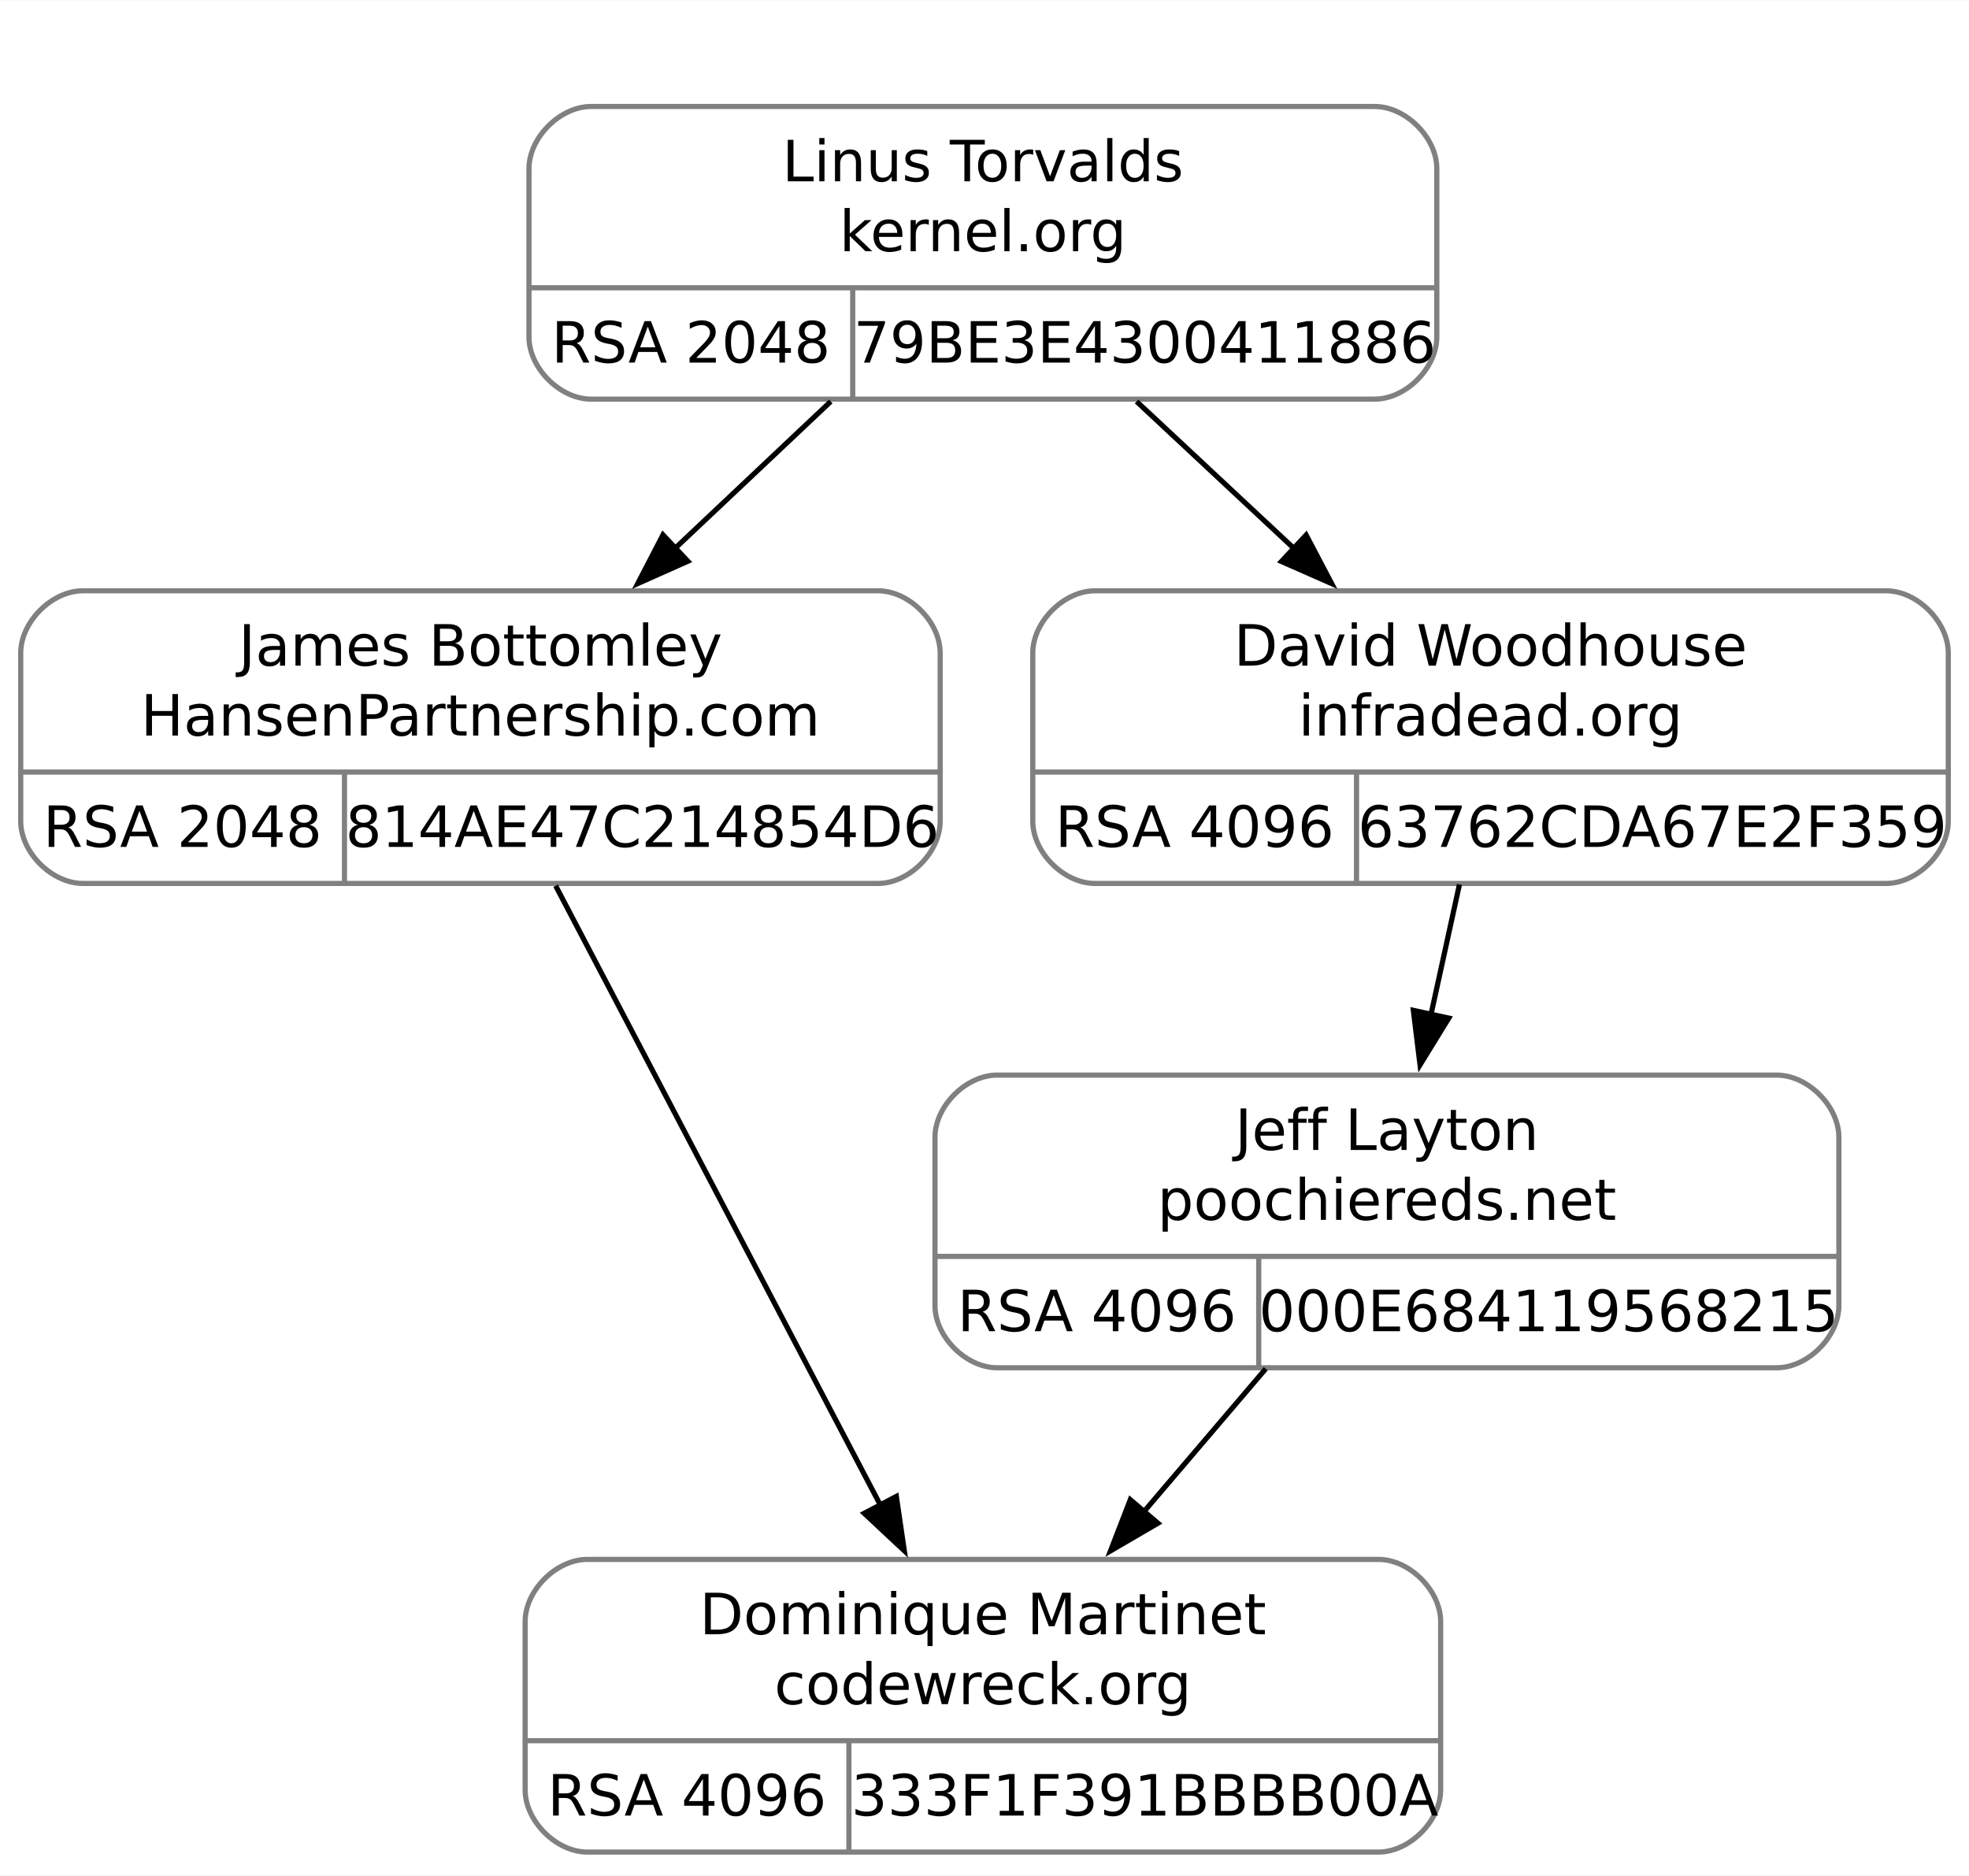
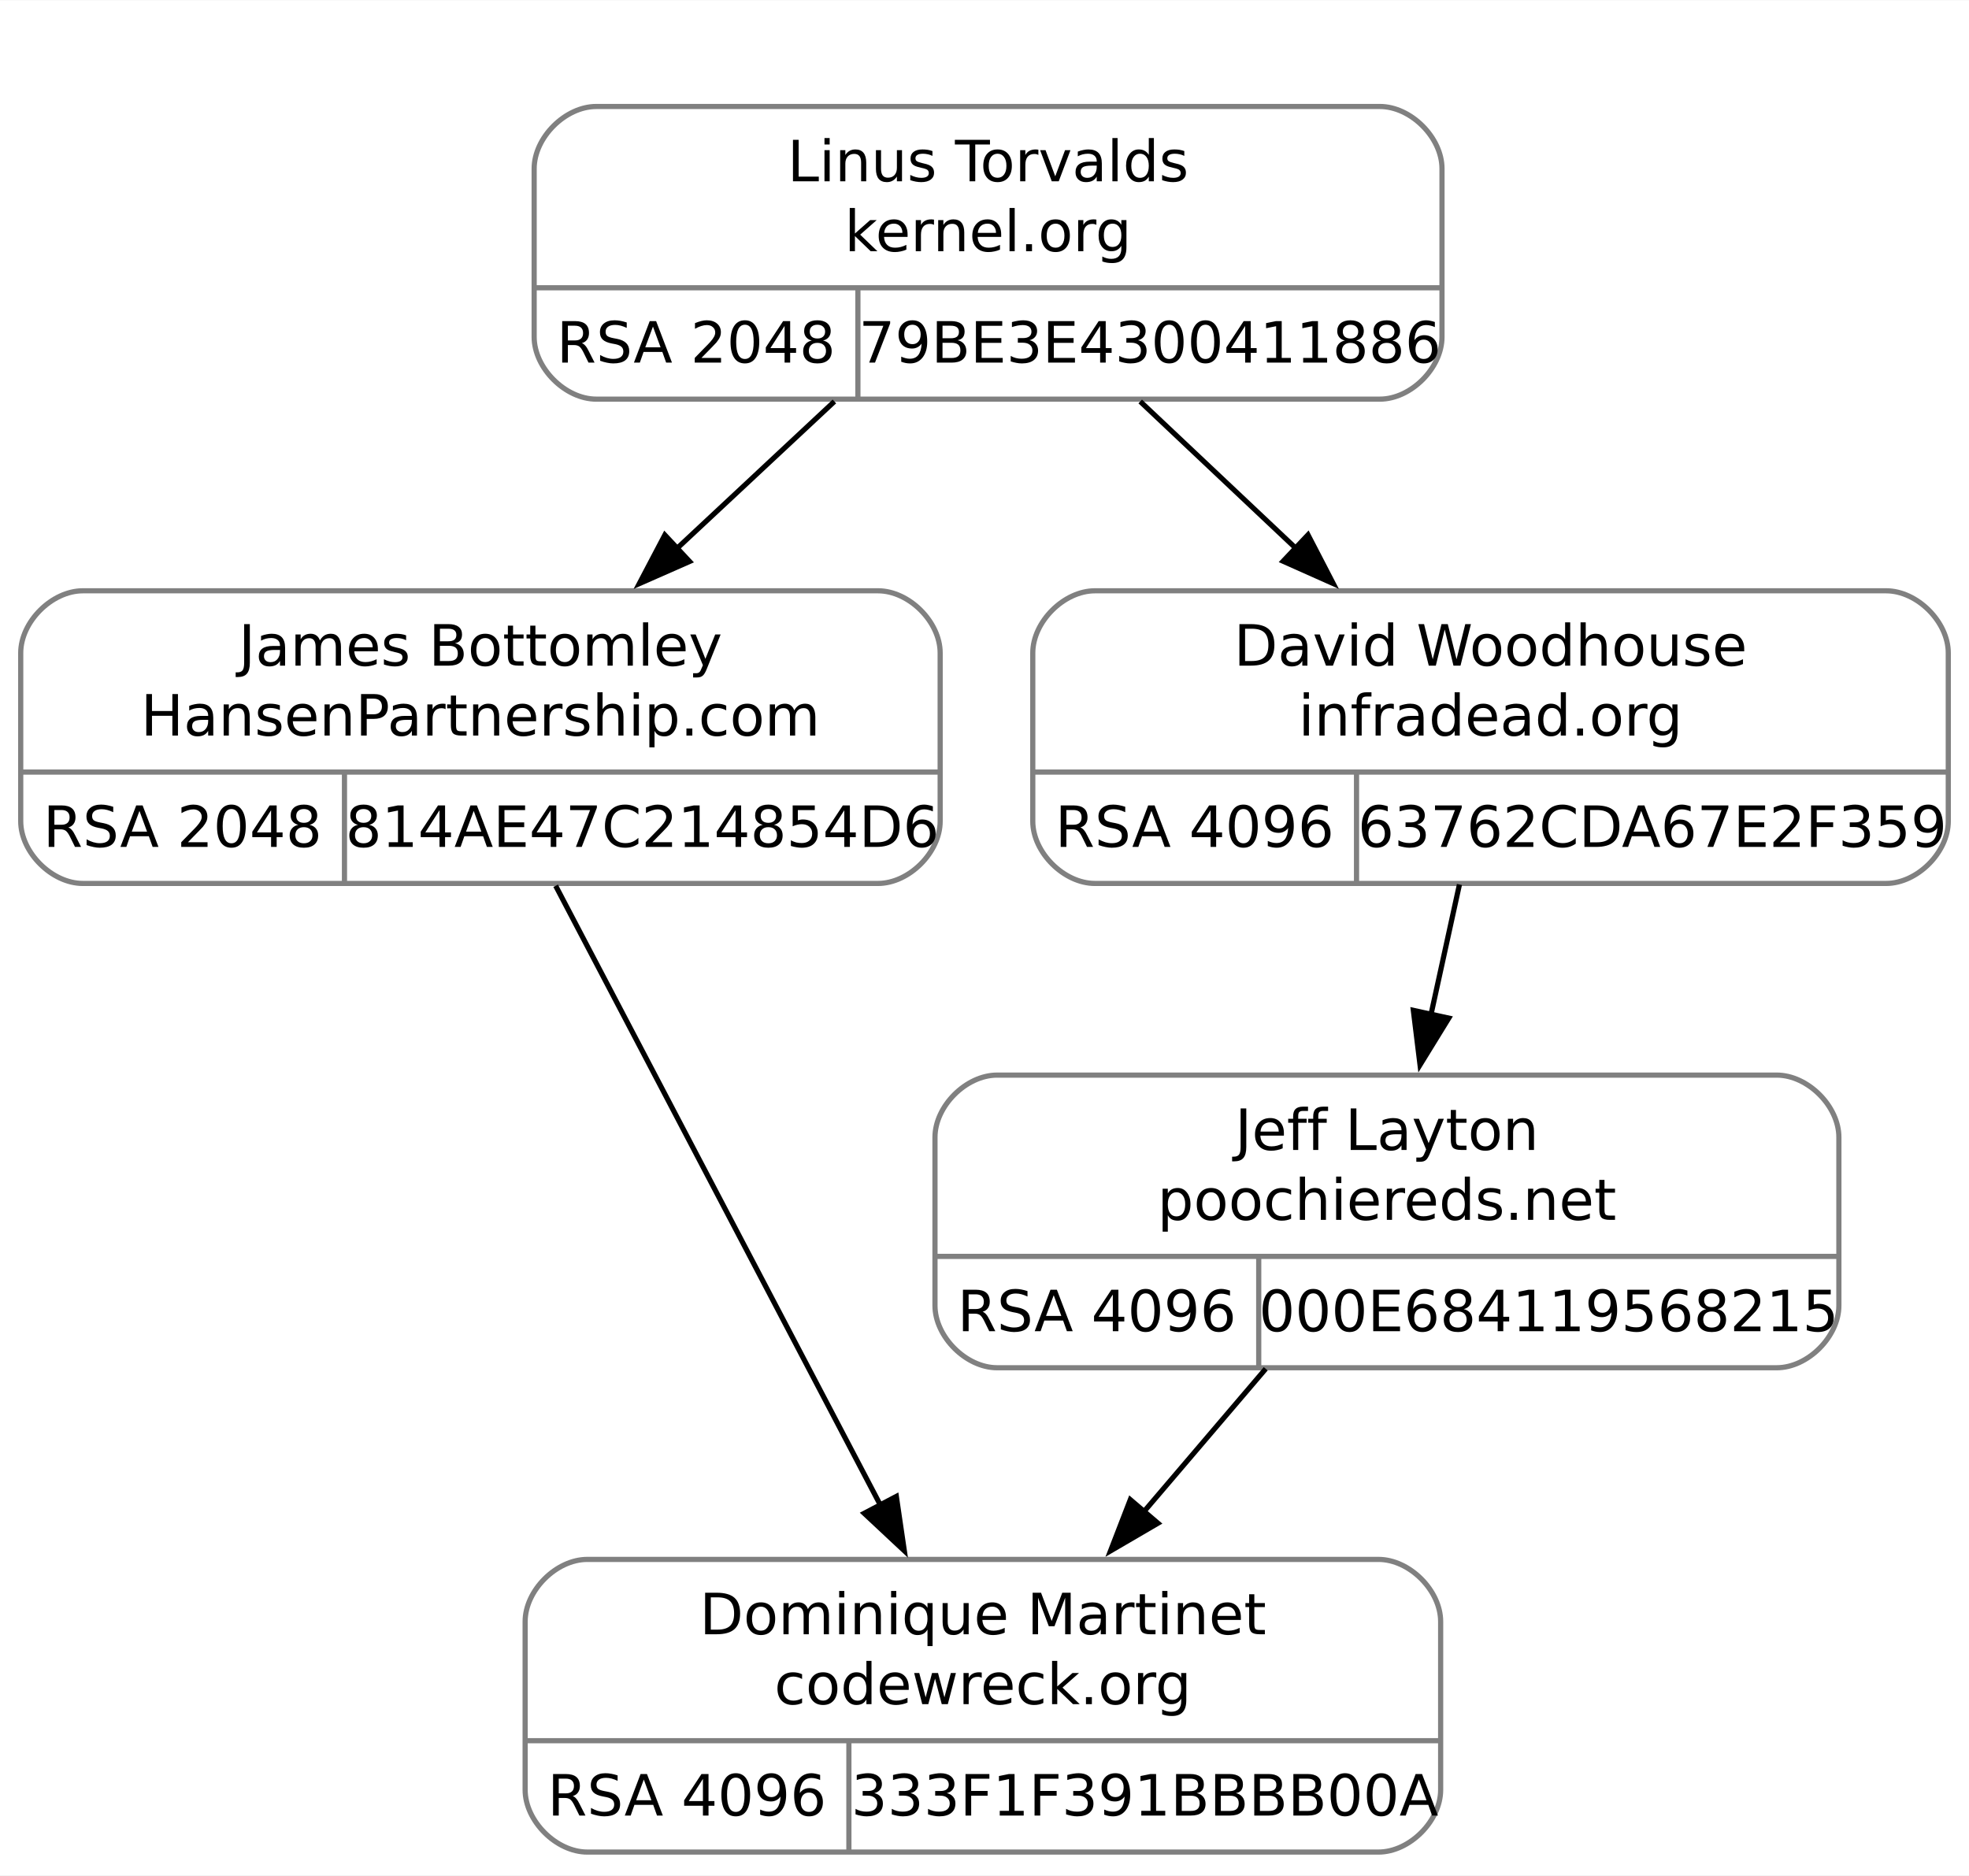
<svg xmlns="http://www.w3.org/2000/svg" width="380pt" height="362pt" viewBox="0.00 0.00 380.12 362.00">
  <g id="graph0" class="graph" transform="scale(1 1) rotate(0) translate(4 358)">
    <polygon fill="white" stroke="none" points="-4,4 -4,-358 376.12,-358 376.12,4 -4,4" />
    <g id="clust1" class="cluster">
-       <polygon fill="none" stroke="white" points="89.75,-272.5 89.75,-346 281.75,-346 281.75,-272.5 89.75,-272.5" />
+       <polygon fill="none" stroke="white" points="90.75,-272.5 90.75,-346 282.75,-346 282.75,-272.5 90.75,-272.5" />
    </g>
    <g id="node1" class="node">
      <path fill="none" stroke="gray" d="M12,-187.5C12,-187.5 165.5,-187.5 165.5,-187.5 171.5,-187.5 177.5,-193.5 177.5,-199.5 177.5,-199.5 177.5,-232 177.5,-232 177.5,-238 171.5,-244 165.5,-244 165.5,-244 12,-244 12,-244 6,-244 0,-238 0,-232 0,-232 0,-199.5 0,-199.5 0,-193.5 6,-187.5 12,-187.5" />
      <text text-anchor="middle" x="88.75" y="-229.55" font-family="droid sans,dejavu sans,helvetica" font-size="11.00">James Bottomley</text>
      <text text-anchor="middle" x="88.75" y="-216.05" font-family="droid sans,dejavu sans,helvetica" font-size="11.00">HansenPartnership.com</text>
      <polyline fill="none" stroke="gray" points="0,-209 177.5,-209" />
      <text text-anchor="middle" x="31.25" y="-194.55" font-family="droid sans,dejavu sans,helvetica" font-size="11.00">RSA 2048</text>
      <polyline fill="none" stroke="gray" points="62.5,-187.5 62.5,-209" />
      <text text-anchor="middle" x="120" y="-194.55" font-family="droid sans,dejavu sans,helvetica" font-size="11.00">814AE47C214854D6</text>
    </g>
    <g id="node3" class="node">
      <path fill="none" stroke="gray" d="M109.38,-0.5C109.38,-0.5 262.12,-0.5 262.12,-0.5 268.12,-0.5 274.12,-6.5 274.12,-12.5 274.12,-12.5 274.12,-45 274.12,-45 274.12,-51 268.12,-57 262.12,-57 262.12,-57 109.38,-57 109.38,-57 103.38,-57 97.38,-51 97.38,-45 97.38,-45 97.38,-12.5 97.38,-12.5 97.38,-6.5 103.38,-0.5 109.38,-0.5" />
      <text text-anchor="middle" x="185.75" y="-42.55" font-family="droid sans,dejavu sans,helvetica" font-size="11.00">Dominique Martinet</text>
      <text text-anchor="middle" x="185.75" y="-29.05" font-family="droid sans,dejavu sans,helvetica" font-size="11.00">codewreck.org</text>
      <polyline fill="none" stroke="gray" points="97.38,-22 274.12,-22" />
      <text text-anchor="middle" x="128.62" y="-7.55" font-family="droid sans,dejavu sans,helvetica" font-size="11.00">RSA 4096</text>
      <polyline fill="none" stroke="gray" points="159.88,-0.5 159.88,-22" />
      <text text-anchor="middle" x="217" y="-7.55" font-family="droid sans,dejavu sans,helvetica" font-size="11.00">333F1F391BBBB00A</text>
    </g>
    <g id="edge2" class="edge">
      <path fill="none" stroke="black" d="M103.27,-187.05C119.96,-155.22 147.45,-102.8 166.05,-67.31" />
      <polygon fill="black" stroke="black" points="169.04,-69.16 170.58,-58.67 162.84,-65.9 169.04,-69.16" />
    </g>
    <g id="node2" class="node">
-       <path fill="none" stroke="gray" d="M110.12,-281C110.12,-281 261.38,-281 261.38,-281 267.38,-281 273.38,-287 273.38,-293 273.38,-293 273.38,-325.5 273.38,-325.5 273.38,-331.5 267.38,-337.5 261.38,-337.5 261.38,-337.5 110.12,-337.5 110.12,-337.5 104.12,-337.5 98.12,-331.5 98.12,-325.5 98.12,-325.5 98.12,-293 98.12,-293 98.12,-287 104.12,-281 110.12,-281" />
-       <text text-anchor="middle" x="185.75" y="-323.05" font-family="droid sans,dejavu sans,helvetica" font-size="11.00">Linus Torvalds</text>
-       <text text-anchor="middle" x="185.75" y="-309.55" font-family="droid sans,dejavu sans,helvetica" font-size="11.00">kernel.org</text>
-       <polyline fill="none" stroke="gray" points="98.12,-302.5 273.38,-302.5" />
-       <text text-anchor="middle" x="129.38" y="-288.05" font-family="droid sans,dejavu sans,helvetica" font-size="11.00">RSA 2048</text>
-       <polyline fill="none" stroke="gray" points="160.62,-281 160.62,-302.5" />
-       <text text-anchor="middle" x="217" y="-288.05" font-family="droid sans,dejavu sans,helvetica" font-size="11.00">79BE3E4300411886</text>
+       <path fill="none" stroke="gray" d="M111.12,-281C111.12,-281 262.38,-281 262.38,-281 268.38,-281 274.38,-287 274.38,-293 274.38,-293 274.38,-325.5 274.38,-325.5 274.38,-331.5 268.38,-337.5 262.38,-337.5 262.38,-337.5 111.12,-337.5 111.12,-337.5 105.12,-337.5 99.12,-331.5 99.12,-325.5 99.12,-325.5 99.12,-293 99.12,-293 99.12,-287 105.12,-281 111.12,-281" />
+       <text text-anchor="middle" x="186.75" y="-323.05" font-family="droid sans,dejavu sans,helvetica" font-size="11.00">Linus Torvalds</text>
+       <text text-anchor="middle" x="186.75" y="-309.55" font-family="droid sans,dejavu sans,helvetica" font-size="11.00">kernel.org</text>
+       <polyline fill="none" stroke="gray" points="99.12,-302.5 274.38,-302.5" />
+       <text text-anchor="middle" x="130.38" y="-288.05" font-family="droid sans,dejavu sans,helvetica" font-size="11.00">RSA 2048</text>
+       <polyline fill="none" stroke="gray" points="161.62,-281 161.62,-302.5" />
+       <text text-anchor="middle" x="218" y="-288.05" font-family="droid sans,dejavu sans,helvetica" font-size="11.00">79BE3E4300411886</text>
    </g>
    <g id="edge1" class="edge">
-       <path fill="none" stroke="black" d="M156.38,-280.55C146.89,-271.59 136.22,-261.53 126.22,-252.1" />
-       <polygon fill="black" stroke="black" points="128.79,-249.71 119.12,-245.4 123.99,-254.8 128.79,-249.71" />
+       <path fill="none" stroke="black" d="M157.08,-280.55C147.49,-271.59 136.71,-261.53 126.61,-252.1" />
+       <polygon fill="black" stroke="black" points="129.12,-249.66 119.42,-245.39 124.35,-254.77 129.12,-249.66" />
    </g>
    <g id="node4" class="node">
      <path fill="none" stroke="gray" d="M207.38,-187.5C207.38,-187.5 360.12,-187.5 360.12,-187.5 366.12,-187.5 372.12,-193.5 372.12,-199.5 372.12,-199.5 372.12,-232 372.12,-232 372.12,-238 366.12,-244 360.12,-244 360.12,-244 207.38,-244 207.38,-244 201.38,-244 195.38,-238 195.38,-232 195.38,-232 195.38,-199.5 195.38,-199.5 195.38,-193.5 201.38,-187.5 207.38,-187.5" />
      <text text-anchor="middle" x="283.75" y="-229.55" font-family="droid sans,dejavu sans,helvetica" font-size="11.00">David Woodhouse</text>
      <text text-anchor="middle" x="283.75" y="-216.05" font-family="droid sans,dejavu sans,helvetica" font-size="11.00">infradead.org</text>
      <polyline fill="none" stroke="gray" points="195.38,-209 372.12,-209" />
      <text text-anchor="middle" x="226.62" y="-194.55" font-family="droid sans,dejavu sans,helvetica" font-size="11.00">RSA 4096</text>
      <polyline fill="none" stroke="gray" points="257.88,-187.5 257.88,-209" />
      <text text-anchor="middle" x="315" y="-194.55" font-family="droid sans,dejavu sans,helvetica" font-size="11.00">63762CDA67E2F359</text>
    </g>
    <g id="edge3" class="edge">
-       <path fill="none" stroke="black" d="M215.42,-280.55C225.01,-271.59 235.79,-261.53 245.89,-252.1" />
-       <polygon fill="black" stroke="black" points="248.15,-254.77 253.08,-245.39 243.38,-249.66 248.15,-254.77" />
+       <path fill="none" stroke="black" d="M216.12,-280.55C225.61,-271.59 236.28,-261.53 246.28,-252.1" />
+       <polygon fill="black" stroke="black" points="248.51,-254.8 253.38,-245.4 243.71,-249.71 248.51,-254.8" />
    </g>
    <g id="node5" class="node">
      <path fill="none" stroke="gray" d="M188.5,-94C188.5,-94 339,-94 339,-94 345,-94 351,-100 351,-106 351,-106 351,-138.5 351,-138.5 351,-144.5 345,-150.5 339,-150.5 339,-150.5 188.5,-150.5 188.5,-150.5 182.5,-150.5 176.5,-144.5 176.5,-138.5 176.5,-138.5 176.5,-106 176.5,-106 176.5,-100 182.5,-94 188.5,-94" />
      <text text-anchor="middle" x="263.75" y="-136.05" font-family="droid sans,dejavu sans,helvetica" font-size="11.00">Jeff Layton</text>
      <text text-anchor="middle" x="263.75" y="-122.55" font-family="droid sans,dejavu sans,helvetica" font-size="11.00">poochiereds.net</text>
      <polyline fill="none" stroke="gray" points="176.5,-115.5 351,-115.5" />
      <text text-anchor="middle" x="207.75" y="-101.05" font-family="droid sans,dejavu sans,helvetica" font-size="11.00">RSA 4096</text>
      <polyline fill="none" stroke="gray" points="239,-94 239,-115.5" />
      <text text-anchor="middle" x="295" y="-101.05" font-family="droid sans,dejavu sans,helvetica" font-size="11.00">000E684119568215</text>
    </g>
    <g id="edge4" class="edge">
      <path fill="none" stroke="black" d="M277.75,-187.3C276.02,-179.41 274.11,-170.65 272.26,-162.21" />
      <polygon fill="black" stroke="black" points="275.69,-161.5 270.14,-152.48 268.85,-163 275.69,-161.5" />
    </g>
    <g id="edge5" class="edge">
      <path fill="none" stroke="black" d="M240.35,-93.8C232.93,-85.1 224.62,-75.35 216.76,-66.13" />
      <polygon fill="black" stroke="black" points="219.54,-63.99 210.39,-58.65 214.21,-68.53 219.54,-63.99" />
    </g>
  </g>
</svg>
